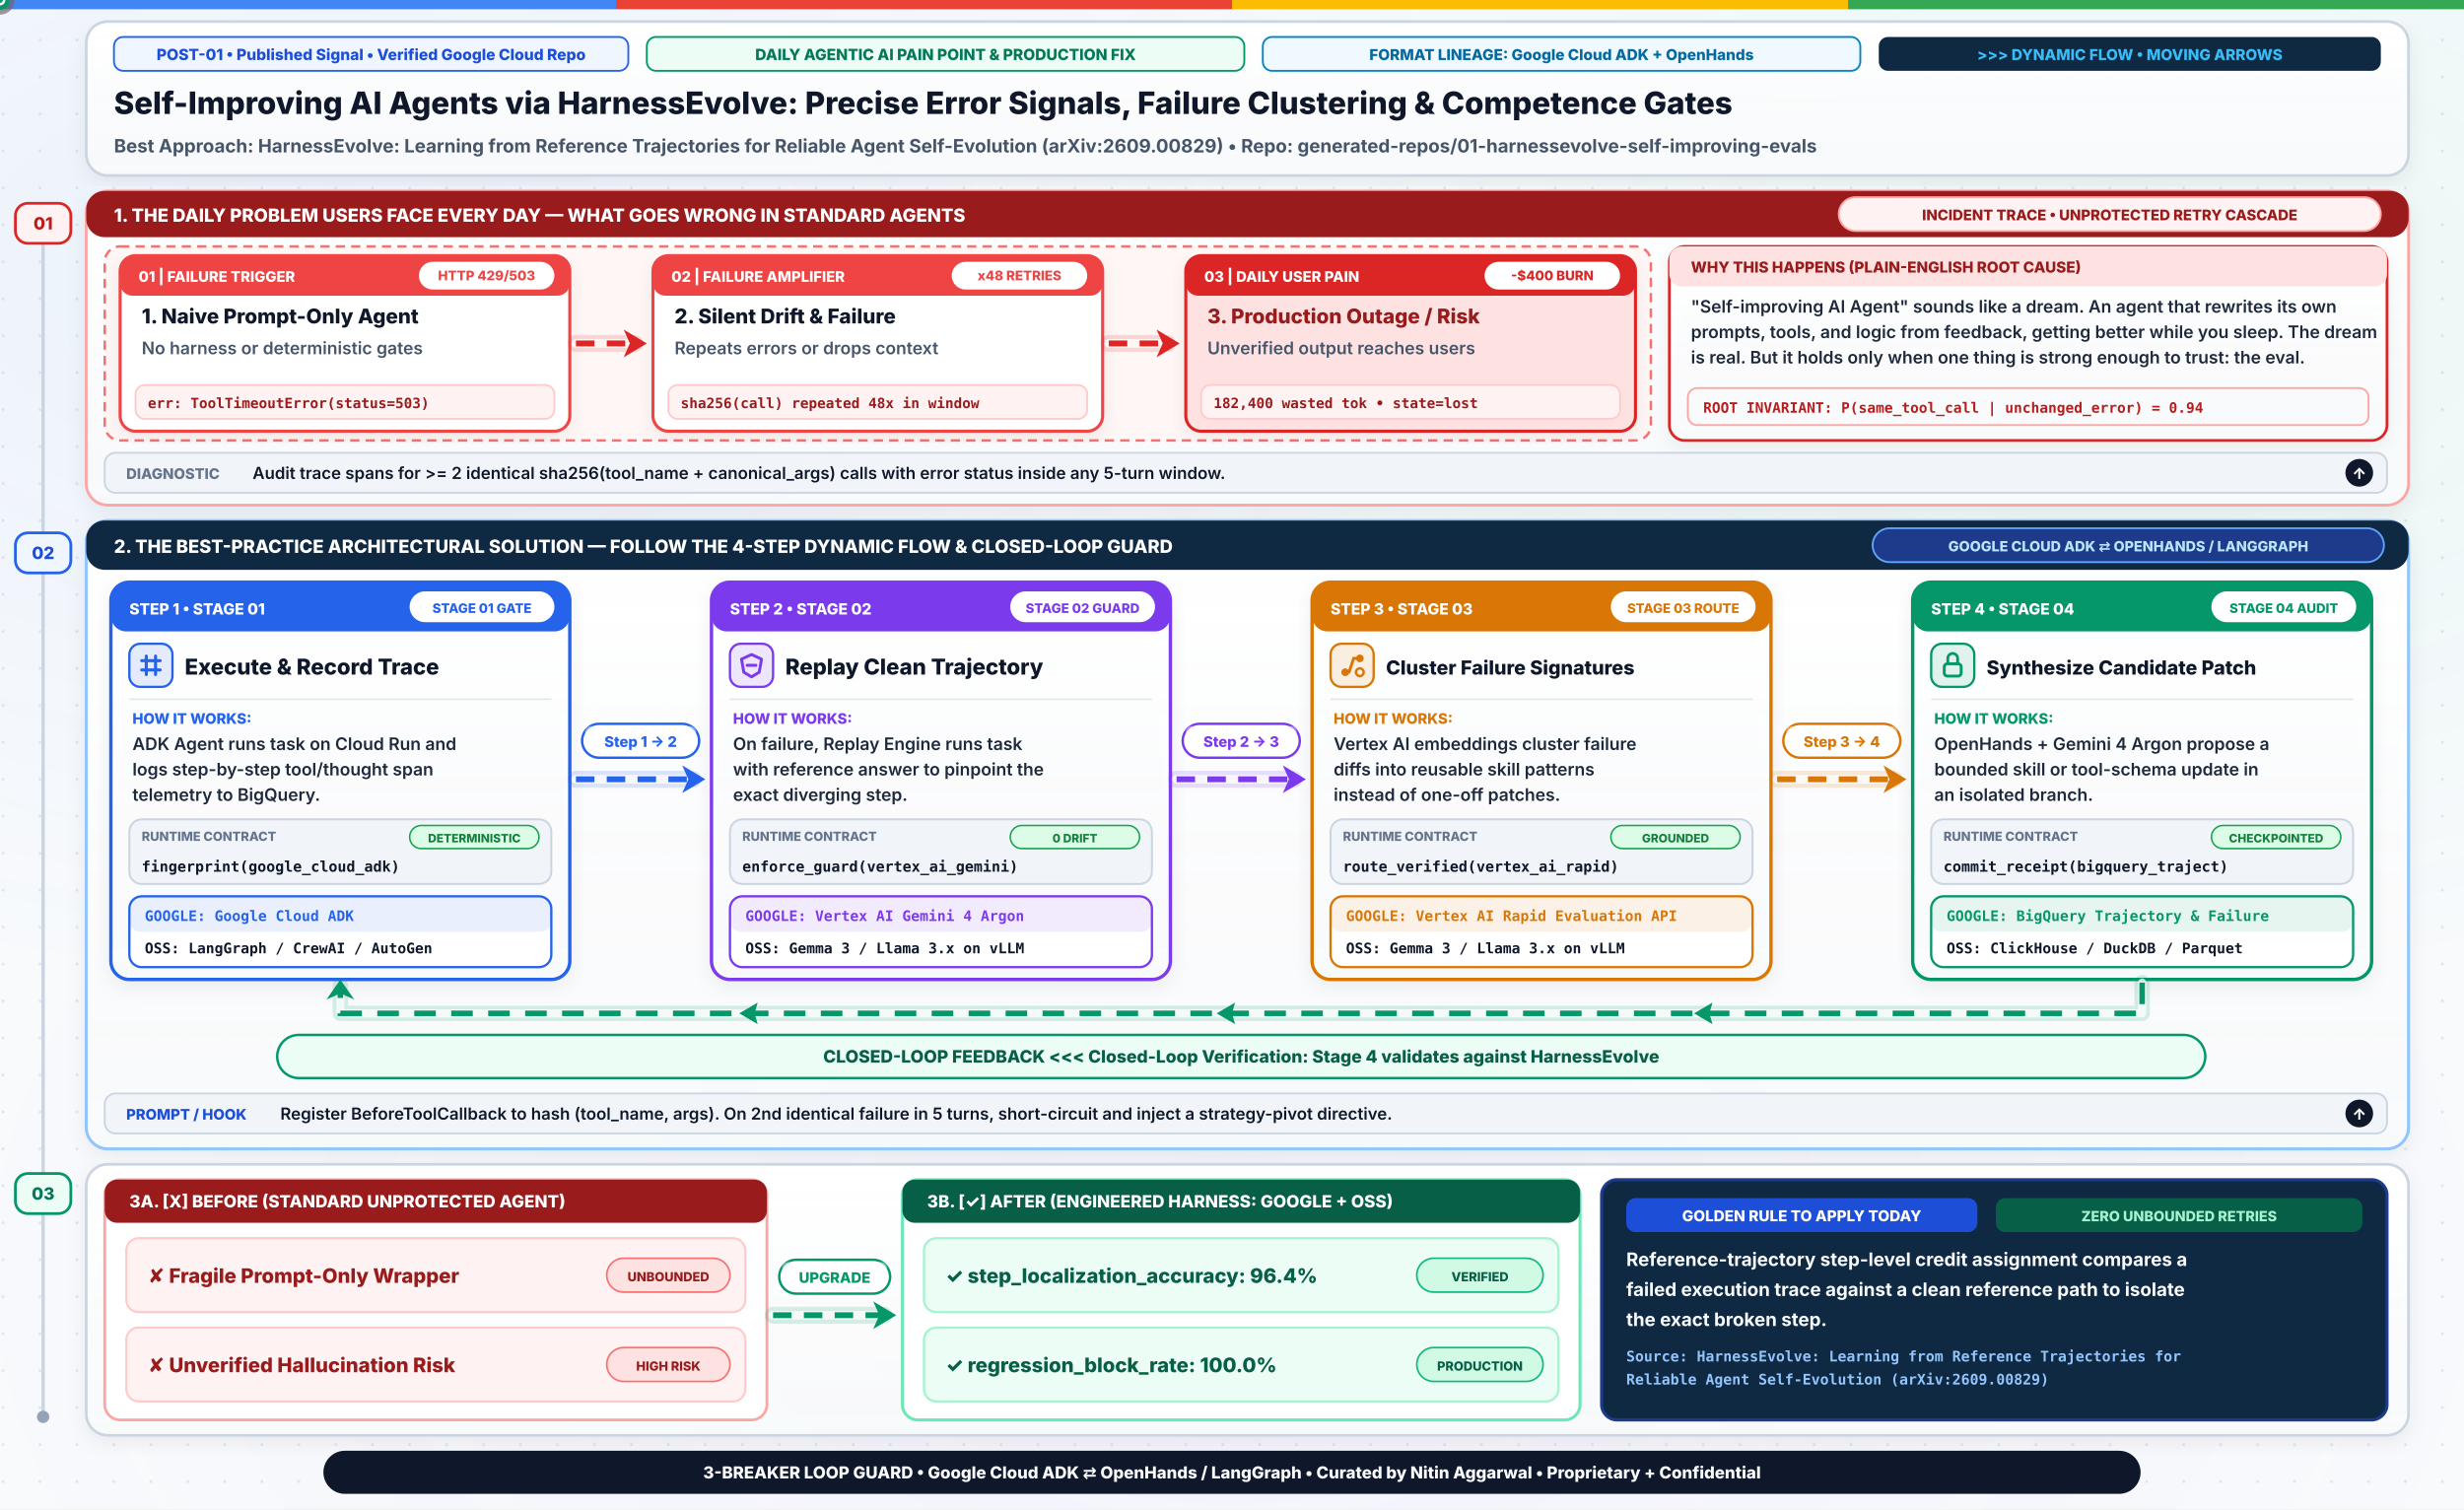
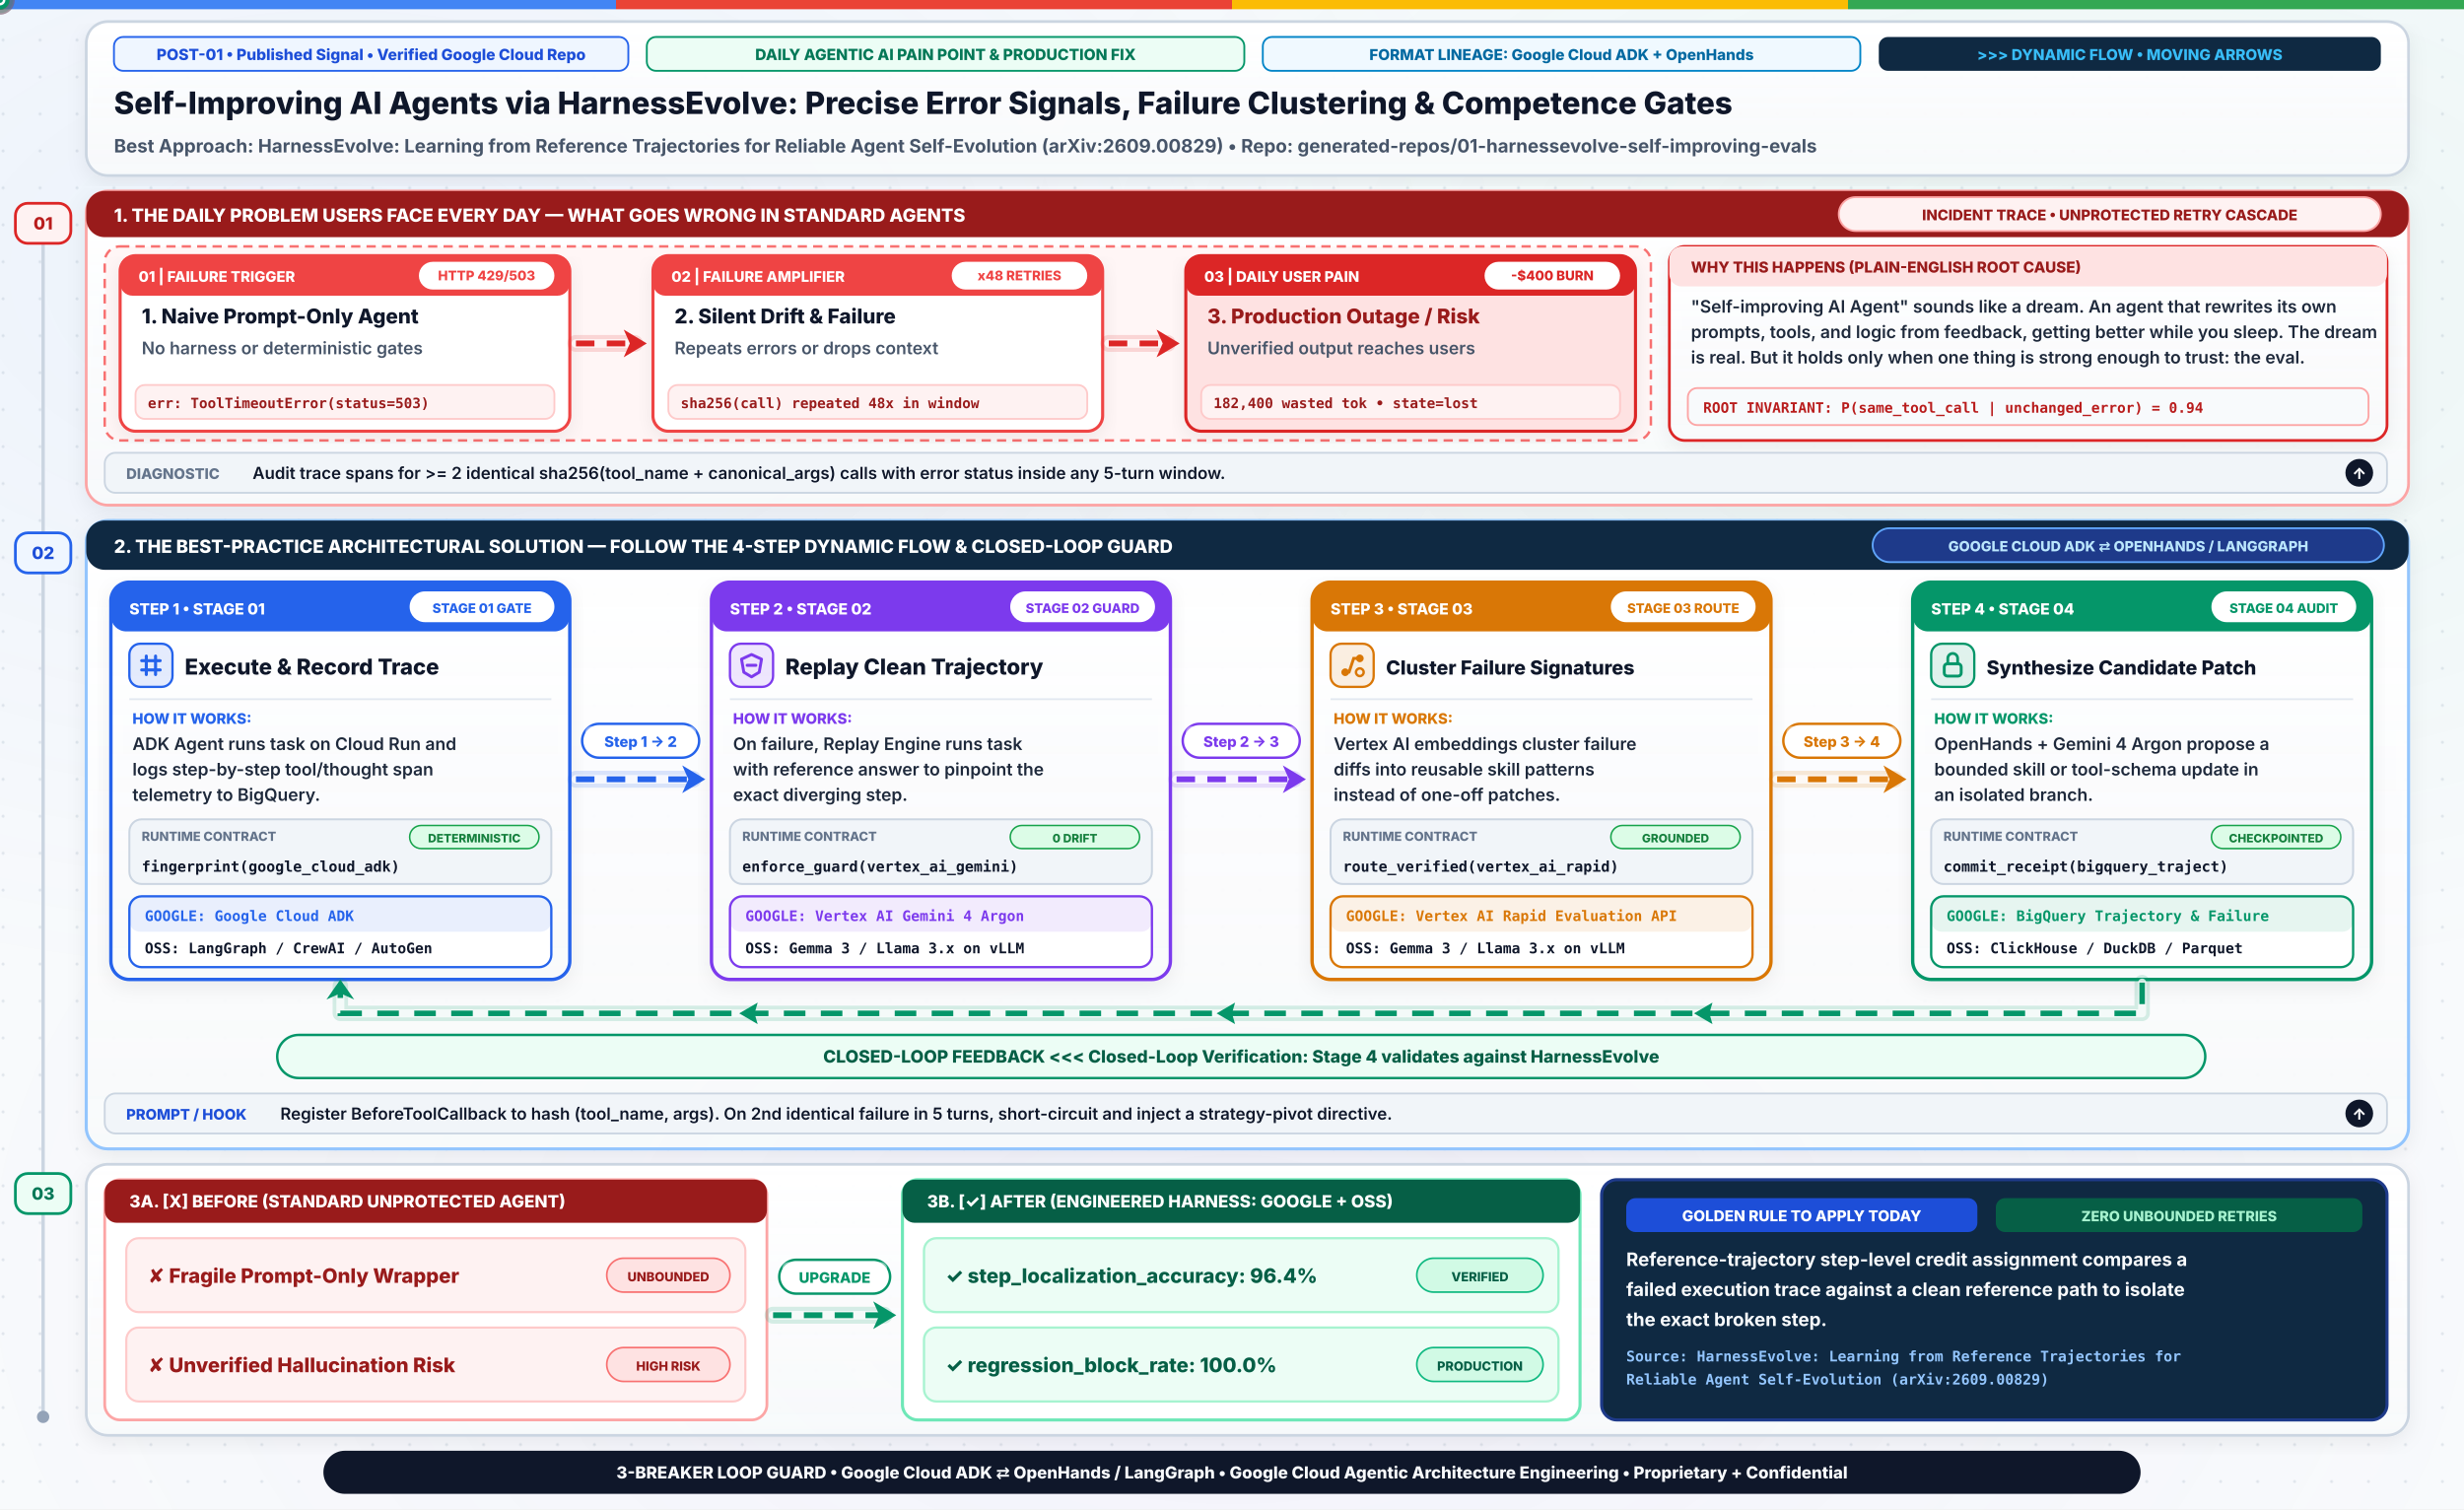
<svg xmlns="http://www.w3.org/2000/svg" viewBox="0 0 1600 980" width="1600" height="980">
  <defs>
    <filter id="cardShadow" x="-3%" y="-3%" width="106%" height="110%">
      <feDropShadow dx="0" dy="4" stdDeviation="6" flood-color="#0F172A" flood-opacity="0.065" />
    </filter>
    <linearGradient id="glassCardGrad" x1="0" y1="0" x2="0" y2="1">
      <stop offset="0%" stop-color="#FFFFFF" stop-opacity="0.98" />
      <stop offset="100%" stop-color="#F8FAFC" stop-opacity="0.94" />
    </linearGradient>
    <linearGradient id="glassSheen" x1="0" y1="0" x2="0" y2="1">
      <stop offset="0%" stop-color="#FFFFFF" stop-opacity="0.72" />
      <stop offset="100%" stop-color="#FFFFFF" stop-opacity="0.0" />
    </linearGradient>
    <radialGradient id="meshBlue" cx="14%" cy="18%" r="48%">
      <stop offset="0%" stop-color="#4285F4" stop-opacity="0.065" />
      <stop offset="100%" stop-color="#4285F4" stop-opacity="0.0" />
    </radialGradient>
    <radialGradient id="meshEmerald" cx="86%" cy="20%" r="46%">
      <stop offset="0%" stop-color="#10B981" stop-opacity="0.055" />
      <stop offset="100%" stop-color="#10B981" stop-opacity="0.0" />
    </radialGradient>
    <radialGradient id="meshViolet" cx="50%" cy="84%" r="52%">
      <stop offset="0%" stop-color="#8B5CF6" stop-opacity="0.048" />
      <stop offset="100%" stop-color="#8B5CF6" stop-opacity="0.0" />
    </radialGradient>
    <pattern id="archGrid" width="24" height="24" patternUnits="userSpaceOnUse">
      <circle cx="2" cy="2" r="1" fill="#94A3B8" fill-opacity="0.22" />
    </pattern>
    <style>
-     @keyframes arrowStream {
-       from { stroke-dashoffset: 40; }
-       to   { stroke-dashoffset: 0; }
-     }
-     @keyframes returnStream {
-       from { stroke-dashoffset: 0; }
-       to   { stroke-dashoffset: 48; }
-     }
-     @keyframes pulseGlow {
-       0%, 100% { stroke-width: 2.2px; }
-       50%      { stroke-width: 3.8px; }
-     }
-     .moving-arrow-line {
-       animation: arrowStream 1.0s linear infinite;
-     }
-     .moving-return-line {
-       animation: returnStream 1.2s linear infinite;
-     }
-     .step-card-animated {
-       animation: pulseGlow 2.4s ease-in-out infinite;
-     }
+     @keyframes arrowStream { from { stroke-dashoffset: 40; } to { stroke-dashoffset: 0; } }
+     @keyframes returnStream { from { stroke-dashoffset: 0; } to { stroke-dashoffset: 48; } }
+     @keyframes pulseGlow { 0%, 100% { stroke-width: 2.2px; } 50% { stroke-width: 3.8px; } }
+     .moving-arrow-line { animation: arrowStream 1.0s linear infinite; }
+     .moving-return-line { animation: returnStream 1.2s linear infinite; }
+     .step-card-animated { animation: pulseGlow 2.4s ease-in-out infinite; }
  </style>
  </defs>
  <rect x="0" y="0" width="1600" height="980" fill="#F8FAFC" />
  <rect x="0" y="0" width="1600" height="980" fill="url(#meshBlue)" />
  <rect x="0" y="0" width="1600" height="980" fill="url(#meshEmerald)" />
  <rect x="0" y="0" width="1600" height="980" fill="url(#meshViolet)" />
  <rect x="0" y="0" width="1600" height="980" fill="url(#archGrid)" />
  <rect x="0" y="0" width="400" height="6" fill="#4285F4" />
  <rect x="400" y="0" width="400" height="6" fill="#EA4335" />
  <rect x="800" y="0" width="400" height="6" fill="#FBBC04" />
  <rect x="1200" y="0" width="400" height="6" fill="#34A853" />
  <line x1="28" y1="142" x2="28" y2="918" stroke="#CBD5E1" stroke-width="2.2" />
  <rect x="10" y="132" width="36" height="26" rx="8" fill="#FEF2F2" stroke="#DC2626" stroke-width="1.8" />
  <text x="28" y="149" font-family="Inter, sans-serif" font-size="11" font-weight="800" fill="#B91C1C" text-anchor="middle">01</text>
  <rect x="10" y="346" width="36" height="26" rx="8" fill="#EFF6FF" stroke="#2563EB" stroke-width="1.8" />
  <text x="28" y="363" font-family="Inter, sans-serif" font-size="11" font-weight="800" fill="#1D4ED8" text-anchor="middle">02</text>
  <rect x="10" y="762" width="36" height="26" rx="8" fill="#ECFDF5" stroke="#059669" stroke-width="1.8" />
  <text x="28" y="779" font-family="Inter, sans-serif" font-size="11" font-weight="800" fill="#047857" text-anchor="middle">03</text>
  <circle cx="28" cy="920" r="4" fill="#94A3B8" />
  <rect x="56" y="14" width="1508" height="100" rx="14" fill="url(#glassCardGrad)" stroke="#CBD5E1" stroke-width="1.8" filter="url(#cardShadow)" />
  <rect x="58" y="16" width="1504" height="16" rx="10" fill="url(#glassSheen)" />
  <rect x="74" y="24" width="334" height="22" rx="6" fill="#EFF6FF" stroke="#2563EB" stroke-width="1.2" />
  <text x="241" y="39" font-family="Inter, sans-serif" font-size="10" font-weight="800" fill="#1D4ED8" text-anchor="middle">POST-01 • Published Signal • Verified Google Cloud Repo</text>
  <rect x="420" y="24" width="388" height="22" rx="6" fill="#ECFDF5" stroke="#059669" stroke-width="1.2" />
  <text x="614" y="39" font-family="Inter, sans-serif" font-size="10" font-weight="800" fill="#047857" text-anchor="middle">DAILY AGENTIC AI PAIN POINT &amp; PRODUCTION FIX</text>
  <rect x="820" y="24" width="388" height="22" rx="6" fill="#F0F9FF" stroke="#0284C7" stroke-width="1.2" />
  <text x="1014" y="39" font-family="Inter, sans-serif" font-size="9.8" font-weight="800" fill="#0369A1" text-anchor="middle">FORMAT LINEAGE: Google Cloud ADK + OpenHands</text>
  <rect x="1220" y="24" width="326" height="22" rx="6" fill="#0F2942" />
  <text x="1383" y="39" font-family="Inter, sans-serif" font-size="9.8" font-weight="800" fill="#38BDF8" text-anchor="middle">&gt;&gt;&gt; DYNAMIC FLOW • MOVING ARROWS</text>
  <text x="74" y="74" font-family="Inter, sans-serif" font-size="20.0" font-weight="800" fill="#0F172A">Self-Improving AI Agents via HarnessEvolve: Precise Error Signals, Failure Clustering &amp; Competence Gates</text>
  <text x="74" y="99" font-family="Inter, sans-serif" font-size="12" font-weight="700" fill="#475569">Best Approach: HarnessEvolve: Learning from Reference Trajectories for Reliable Agent Self-Evolution (arXiv:2609.00829)  •  Repo: generated-repos/01-harnessevolve-self-improving-evals</text>
  <rect x="56" y="124" width="1508" height="204" rx="14" fill="url(#glassCardGrad)" stroke="#FCA5A5" stroke-width="1.8" filter="url(#cardShadow)" />
  <rect x="56" y="124" width="1508" height="30" rx="12" fill="#991B1B" />
  <text x="74" y="144" font-family="Inter, sans-serif" font-size="11.8" font-weight="800" fill="#FFFFFF">1. THE DAILY PROBLEM USERS FACE EVERY DAY — WHAT GOES WRONG IN STANDARD AGENTS</text>
  <rect x="1194" y="128" width="352" height="22" rx="11" fill="#FEF2F2" stroke="#FCA5A5" stroke-width="1.2" />
  <text x="1370" y="143" font-family="Inter, sans-serif" font-size="9.5" font-weight="800" fill="#991B1B" text-anchor="middle">INCIDENT TRACE • UNPROTECTED RETRY CASCADE</text>
  <rect x="68" y="160" width="1004" height="126" rx="10" fill="#FFF5F5" fill-opacity="0.92" stroke="#F87171" stroke-width="1.6" stroke-dasharray="6 4" />
  <rect x="78" y="166" width="292" height="114" rx="10" fill="#FFFFFF" stroke="#EF4444" stroke-width="2.0" filter="url(#cardShadow)" />
  <rect x="78" y="166" width="292" height="26" rx="8" fill="#EF4444" />
  <text x="90" y="183" font-family="Inter, sans-serif" font-size="9.5" font-weight="800" fill="#FFFFFF">01 | FAILURE TRIGGER</text>
  <rect x="272" y="170" width="88" height="18" rx="9" fill="#FFFFFF" />
  <text x="316" y="182" font-family="Inter, sans-serif" font-size="8.6" font-weight="800" fill="#EF4444" text-anchor="middle">HTTP 429/503</text>
  <text x="92" y="210" font-family="Inter, sans-serif" font-size="13.2" font-weight="800" fill="#0F172A">1. Naive Prompt-Only Agent</text>
  <text x="92" y="230" font-family="Inter, sans-serif" font-size="11.2" font-weight="600" fill="#475569">No harness or deterministic gates</text>
  <rect x="88" y="250" width="272" height="22" rx="6" fill="#FEF2F2" stroke="#FECACA" stroke-width="1.2" />
  <text x="96" y="265" font-family="ui-monospace, monospace" font-size="9.2" font-weight="700" fill="#991B1B">err: ToolTimeoutError(status=503)</text>
  <line x1="374" y1="223" x2="412" y2="223" stroke="#DC2626" stroke-opacity="0.16" stroke-width="11" stroke-linecap="round" />
  <line x1="374" y1="223" x2="412" y2="223" stroke="#FFFFFF" stroke-opacity="0.76" stroke-width="5.6" stroke-linecap="round" />
  <line x1="374" y1="223" x2="412" y2="223" class="moving-arrow-line" stroke="#DC2626" stroke-width="3.8" stroke-dasharray="12 8" stroke-dashoffset="0.0" />
  <polygon points="420,223 405,214 409,223 405,232" fill="#DC2626" />
  <path id="prob_arr_0_path" d="M 378 223 L 408 223" fill="none" stroke="none" />
  <g>
    <circle r="9.5" fill="#DC2626" fill-opacity="0.16" />
    <circle r="6.4" fill="#DC2626" fill-opacity="0.30" />
    <circle r="4.8" fill="#FFFFFF" stroke="#DC2626" stroke-width="2.6" />
    <circle r="1.9" fill="#DC2626" />
    <animateMotion dur="1.3s" repeatCount="indefinite">
      <mpath href="#prob_arr_0_path" />
    </animateMotion>
  </g>
  <rect x="424" y="166" width="292" height="114" rx="10" fill="#FFFFFF" stroke="#EF4444" stroke-width="2.0" filter="url(#cardShadow)" />
  <rect x="424" y="166" width="292" height="26" rx="8" fill="#EF4444" />
  <text x="436" y="183" font-family="Inter, sans-serif" font-size="9.5" font-weight="800" fill="#FFFFFF">02 | FAILURE AMPLIFIER</text>
  <rect x="618" y="170" width="88" height="18" rx="9" fill="#FFFFFF" />
  <text x="662" y="182" font-family="Inter, sans-serif" font-size="8.6" font-weight="800" fill="#EF4444" text-anchor="middle">x48 RETRIES</text>
  <text x="438" y="210" font-family="Inter, sans-serif" font-size="13.2" font-weight="800" fill="#0F172A">2. Silent Drift &amp; Failure</text>
  <text x="438" y="230" font-family="Inter, sans-serif" font-size="11.2" font-weight="600" fill="#475569">Repeats errors or drops context</text>
  <rect x="434" y="250" width="272" height="22" rx="6" fill="#FEF2F2" stroke="#FECACA" stroke-width="1.2" />
  <text x="442" y="265" font-family="ui-monospace, monospace" font-size="9.2" font-weight="700" fill="#991B1B">sha256(call) repeated 48x in window</text>
  <line x1="720" y1="223" x2="758" y2="223" stroke="#DC2626" stroke-opacity="0.16" stroke-width="11" stroke-linecap="round" />
  <line x1="720" y1="223" x2="758" y2="223" stroke="#FFFFFF" stroke-opacity="0.76" stroke-width="5.6" stroke-linecap="round" />
  <line x1="720" y1="223" x2="758" y2="223" class="moving-arrow-line" stroke="#DC2626" stroke-width="3.8" stroke-dasharray="12 8" stroke-dashoffset="0.0" />
  <polygon points="766,223 751,214 755,223 751,232" fill="#DC2626" />
  <path id="prob_arr_1_path" d="M 724 223 L 754 223" fill="none" stroke="none" />
  <g>
    <circle r="9.5" fill="#DC2626" fill-opacity="0.16" />
    <circle r="6.4" fill="#DC2626" fill-opacity="0.30" />
    <circle r="4.8" fill="#FFFFFF" stroke="#DC2626" stroke-width="2.6" />
    <circle r="1.9" fill="#DC2626" />
    <animateMotion dur="1.3s" repeatCount="indefinite">
      <mpath href="#prob_arr_1_path" />
    </animateMotion>
  </g>
  <rect x="770" y="166" width="292" height="114" rx="10" fill="#FEE2E2" stroke="#DC2626" stroke-width="2.0" filter="url(#cardShadow)" />
  <rect x="770" y="166" width="292" height="26" rx="8" fill="#DC2626" />
  <text x="782" y="183" font-family="Inter, sans-serif" font-size="9.5" font-weight="800" fill="#FFFFFF">03 | DAILY USER PAIN</text>
  <rect x="964" y="170" width="88" height="18" rx="9" fill="#FFFFFF" />
  <text x="1008" y="182" font-family="Inter, sans-serif" font-size="8.6" font-weight="800" fill="#DC2626" text-anchor="middle">-$400 BURN</text>
  <text x="784" y="210" font-family="Inter, sans-serif" font-size="13.2" font-weight="800" fill="#991B1B">3. Production Outage / Risk</text>
  <text x="784" y="230" font-family="Inter, sans-serif" font-size="11.2" font-weight="600" fill="#475569">Unverified output reaches users</text>
  <rect x="780" y="250" width="272" height="22" rx="6" fill="#FEF2F2" stroke="#FECACA" stroke-width="1.2" />
  <text x="788" y="265" font-family="ui-monospace, monospace" font-size="9.2" font-weight="700" fill="#991B1B">182,400 wasted tok • state=lost</text>
  <rect x="1084" y="160" width="466" height="126" rx="10" fill="url(#glassCardGrad)" stroke="#DC2626" stroke-width="1.8" filter="url(#cardShadow)" />
  <rect x="1084" y="160" width="466" height="26" rx="8" fill="#FEE2E2" />
  <text x="1098" y="177" font-family="Inter, sans-serif" font-size="9.8" font-weight="800" fill="#991B1B">WHY THIS HAPPENS (PLAIN-ENGLISH ROOT CAUSE)</text>
  <text x="1098" y="203.0" font-family="Inter, sans-serif" font-size="11.2" font-weight="600" fill="#1E293B">"Self-improving AI Agent" sounds like a dream. An agent that rewrites its own</text>
  <text x="1098" y="219.5" font-family="Inter, sans-serif" font-size="11.2" font-weight="600" fill="#1E293B">prompts, tools, and logic from feedback, getting better while you sleep. The dream</text>
  <text x="1098" y="236.0" font-family="Inter, sans-serif" font-size="11.2" font-weight="600" fill="#1E293B">is real. But it holds only when one thing is strong enough to trust: the eval.</text>
  <rect x="1096" y="252" width="442" height="24" rx="6" fill="#F8FAFC" stroke="#FCA5A5" stroke-width="1.2" />
  <text x="1106" y="268" font-family="ui-monospace, monospace" font-size="9.3" font-weight="800" fill="#B91C1C">ROOT INVARIANT: P(same_tool_call | unchanged_error) = 0.94</text>
  <rect x="68" y="294" width="1482" height="26" rx="7" fill="#F1F5F9" stroke="#CBD5E1" stroke-width="1.2" />
  <text x="82" y="311" font-family="Inter, sans-serif" font-size="9.5" font-weight="800" fill="#64748B">DIAGNOSTIC</text>
  <text x="164" y="311" font-family="Inter, sans-serif" font-size="10.8" font-weight="600" fill="#0F172A">Audit trace spans for &gt;= 2 identical sha256(tool_name + canonical_args) calls with error status inside any 5-turn window.</text>
  <circle cx="1532" cy="307" r="9" fill="#0F172A" />
  <text x="1532" y="311" font-family="Inter, sans-serif" font-size="10" font-weight="800" fill="#FFFFFF" text-anchor="middle">↑</text>
  <rect x="56" y="338" width="1508" height="408" rx="14" fill="url(#glassCardGrad)" stroke="#93C5FD" stroke-width="2.0" filter="url(#cardShadow)" />
  <rect x="56" y="338" width="1508" height="32" rx="12" fill="#0F2942" />
  <text x="74" y="359" font-family="Inter, sans-serif" font-size="11.8" font-weight="800" fill="#FFFFFF">2. THE BEST-PRACTICE ARCHITECTURAL SOLUTION — FOLLOW THE 4-STEP DYNAMIC FLOW &amp; CLOSED-LOOP GUARD</text>
  <rect x="1216" y="343" width="332" height="22" rx="11" fill="#1E3A8A" stroke="#60A5FA" stroke-width="1.2" />
  <text x="1382" y="358" font-family="Inter, sans-serif" font-size="9.2" font-weight="800" fill="#BAE6FD" text-anchor="middle">GOOGLE CLOUD ADK ⇄ OPENHANDS / LANGGRAPH</text>
  <rect x="72" y="378" width="298" height="258" rx="12" class="step-card-animated" fill="url(#glassCardGrad)" stroke="#2563EB" stroke-width="2.2" filter="url(#cardShadow)" />
  <rect x="72" y="378" width="298" height="32" rx="10" fill="#2563EB" />
  <text x="84" y="399" font-family="Inter, sans-serif" font-size="10" font-weight="800" fill="#FFFFFF">STEP 1 • STAGE 01</text>
  <rect x="266" y="384" width="94" height="20" rx="10" fill="#FFFFFF" />
  <text x="313" y="398" font-family="Inter, sans-serif" font-size="8.5" font-weight="800" fill="#2563EB" text-anchor="middle">STAGE 01 GATE</text>
  <rect x="84.0" y="418.0" width="28" height="28" rx="7" fill="#2563EB" fill-opacity="0.12" stroke="#2563EB" stroke-width="1.5" />
  <line x1="92.0" y1="429.0" x2="104.0" y2="429.0" stroke="#2563EB" stroke-width="2" stroke-linecap="round" />
  <line x1="92.0" y1="435.0" x2="104.0" y2="435.0" stroke="#2563EB" stroke-width="2" stroke-linecap="round" />
  <line x1="95.0" y1="426.0" x2="95.0" y2="438.0" stroke="#2563EB" stroke-width="2" stroke-linecap="round" />
  <line x1="101.0" y1="426.0" x2="101.0" y2="438.0" stroke="#2563EB" stroke-width="2" stroke-linecap="round" />
  <text x="120" y="438" font-family="Inter, sans-serif" font-size="14.2" font-weight="800" fill="#0F172A">Execute &amp; Record Trace</text>
  <line x1="84" y1="454" x2="358" y2="454" stroke="#E2E8F0" stroke-width="1.2" />
  <text x="86" y="470" font-family="Inter, sans-serif" font-size="9.5" font-weight="800" fill="#2563EB">HOW IT WORKS:</text>
  <text x="86" y="487.0" font-family="Inter, sans-serif" font-size="11.2" font-weight="600" fill="#1E293B">ADK Agent runs task on Cloud Run and</text>
  <text x="86" y="503.5" font-family="Inter, sans-serif" font-size="11.2" font-weight="600" fill="#1E293B">logs step-by-step tool/thought span</text>
  <text x="86" y="520.0" font-family="Inter, sans-serif" font-size="11.2" font-weight="600" fill="#1E293B">telemetry to BigQuery.</text>
  <rect x="84" y="532" width="274" height="42" rx="8" fill="#F1F5F9" stroke="#CBD5E1" stroke-width="1.3" />
  <text x="92" y="546" font-family="Inter, sans-serif" font-size="8.2" font-weight="800" fill="#64748B">RUNTIME CONTRACT</text>
  <rect x="266" y="536" width="84" height="15" rx="7.5" fill="#DCFCE7" stroke="#16A34A" stroke-width="1" />
  <text x="308" y="547" font-family="Inter, sans-serif" font-size="7.6" font-weight="800" fill="#15803D" text-anchor="middle">DETERMINISTIC</text>
-   <text x="92" y="566" font-family="ui-monospace, monospace" font-size="9.6" font-weight="800" fill="#0F172A"> fingerprint(google_cloud_adk)</text>
+   <text x="92" y="566" font-family="ui-monospace, monospace" font-size="9.6" font-weight="800" fill="#0F172A">fingerprint(google_cloud_adk)</text>
  <rect x="84" y="582" width="274" height="46" rx="8" fill="#FFFFFF" stroke="#2563EB" stroke-width="1.5" />
  <rect x="84" y="582" width="274" height="23" rx="7" fill="#2563EB" fill-opacity="0.10" />
  <text x="94" y="598" font-family="ui-monospace, monospace" font-size="9.4" font-weight="800" fill="#2563EB">GOOGLE: Google Cloud ADK</text>
  <text x="94" y="619" font-family="ui-monospace, monospace" font-size="9.4" font-weight="800" fill="#0F172A">OSS: LangGraph / CrewAI / AutoGen</text>
  <line x1="374" y1="506" x2="450" y2="506" stroke="#2563EB" stroke-opacity="0.16" stroke-width="11" stroke-linecap="round" />
  <line x1="374" y1="506" x2="450" y2="506" stroke="#FFFFFF" stroke-opacity="0.76" stroke-width="5.6" stroke-linecap="round" />
  <line x1="374" y1="506" x2="450" y2="506" class="moving-arrow-line" stroke="#2563EB" stroke-width="3.8" stroke-dasharray="12 8" stroke-dashoffset="0.0" />
  <polygon points="458,506 443,497 447,506 443,515" fill="#2563EB" />
  <rect x="378" y="470" width="76" height="22" rx="11" fill="#FFFFFF" fill-opacity="0.95" stroke="#2563EB" stroke-width="1.6" />
  <rect x="380" y="471.5" width="72" height="8" rx="4" fill="#FFFFFF" fill-opacity="0.45" />
  <text x="416" y="485" font-family="Inter, sans-serif" font-size="9.5" font-weight="800" fill="#2563EB" text-anchor="middle">Step 1 -&gt; 2</text>
  <path id="sol_arr_0_path" d="M 378 506 L 446 506" fill="none" stroke="none" />
  <g>
    <circle r="9.5" fill="#2563EB" fill-opacity="0.16" />
    <circle r="6.4" fill="#2563EB" fill-opacity="0.30" />
    <circle r="4.8" fill="#FFFFFF" stroke="#2563EB" stroke-width="2.6" />
    <circle r="1.9" fill="#2563EB" />
    <animateMotion dur="1.5s" repeatCount="indefinite">
      <mpath href="#sol_arr_0_path" />
    </animateMotion>
  </g>
  <rect x="462" y="378" width="298" height="258" rx="12" class="step-card-animated" fill="url(#glassCardGrad)" stroke="#7C3AED" stroke-width="2.2" filter="url(#cardShadow)" />
  <rect x="462" y="378" width="298" height="32" rx="10" fill="#7C3AED" />
  <text x="474" y="399" font-family="Inter, sans-serif" font-size="10" font-weight="800" fill="#FFFFFF">STEP 2 • STAGE 02</text>
  <rect x="656" y="384" width="94" height="20" rx="10" fill="#FFFFFF" />
  <text x="703" y="398" font-family="Inter, sans-serif" font-size="8.5" font-weight="800" fill="#7C3AED" text-anchor="middle">STAGE 02 GUARD</text>
  <rect x="474.0" y="418.0" width="28" height="28" rx="7" fill="#7C3AED" fill-opacity="0.12" stroke="#7C3AED" stroke-width="1.5" />
  <polygon points="488.0,425.0 494.5,428.0 493.0,436.5 488.0,439.5 483.0,436.5 481.5,428.0" fill="none" stroke="#7C3AED" stroke-width="1.9" stroke-linejoin="round" />
  <line x1="485.2" y1="432.0" x2="490.8" y2="432.0" stroke="#7C3AED" stroke-width="2" stroke-linecap="round" />
  <text x="510" y="438" font-family="Inter, sans-serif" font-size="14.2" font-weight="800" fill="#0F172A">Replay Clean Trajectory</text>
  <line x1="474" y1="454" x2="748" y2="454" stroke="#E2E8F0" stroke-width="1.2" />
  <text x="476" y="470" font-family="Inter, sans-serif" font-size="9.5" font-weight="800" fill="#7C3AED">HOW IT WORKS:</text>
  <text x="476" y="487.0" font-family="Inter, sans-serif" font-size="11.2" font-weight="600" fill="#1E293B">On failure, Replay Engine runs task</text>
  <text x="476" y="503.5" font-family="Inter, sans-serif" font-size="11.2" font-weight="600" fill="#1E293B">with reference answer to pinpoint the</text>
  <text x="476" y="520.0" font-family="Inter, sans-serif" font-size="11.2" font-weight="600" fill="#1E293B">exact diverging step.</text>
  <rect x="474" y="532" width="274" height="42" rx="8" fill="#F1F5F9" stroke="#CBD5E1" stroke-width="1.3" />
  <text x="482" y="546" font-family="Inter, sans-serif" font-size="8.2" font-weight="800" fill="#64748B">RUNTIME CONTRACT</text>
  <rect x="656" y="536" width="84" height="15" rx="7.5" fill="#DCFCE7" stroke="#16A34A" stroke-width="1" />
  <text x="698" y="547" font-family="Inter, sans-serif" font-size="7.6" font-weight="800" fill="#15803D" text-anchor="middle">0 DRIFT</text>
  <text x="482" y="566" font-family="ui-monospace, monospace" font-size="9.6" font-weight="800" fill="#0F172A">enforce_guard(vertex_ai_gemini)</text>
  <rect x="474" y="582" width="274" height="46" rx="8" fill="#FFFFFF" stroke="#7C3AED" stroke-width="1.5" />
  <rect x="474" y="582" width="274" height="23" rx="7" fill="#7C3AED" fill-opacity="0.10" />
  <text x="484" y="598" font-family="ui-monospace, monospace" font-size="9.4" font-weight="800" fill="#7C3AED">GOOGLE: Vertex AI Gemini 4 Argon</text>
  <text x="484" y="619" font-family="ui-monospace, monospace" font-size="9.4" font-weight="800" fill="#0F172A">OSS: Gemma 3 / Llama 3.x on vLLM</text>
  <line x1="764" y1="506" x2="840" y2="506" stroke="#7C3AED" stroke-opacity="0.16" stroke-width="11" stroke-linecap="round" />
  <line x1="764" y1="506" x2="840" y2="506" stroke="#FFFFFF" stroke-opacity="0.76" stroke-width="5.6" stroke-linecap="round" />
  <line x1="764" y1="506" x2="840" y2="506" class="moving-arrow-line" stroke="#7C3AED" stroke-width="3.8" stroke-dasharray="12 8" stroke-dashoffset="0.0" />
  <polygon points="848,506 833,497 837,506 833,515" fill="#7C3AED" />
  <rect x="768" y="470" width="76" height="22" rx="11" fill="#FFFFFF" fill-opacity="0.95" stroke="#7C3AED" stroke-width="1.6" />
  <rect x="770" y="471.5" width="72" height="8" rx="4" fill="#FFFFFF" fill-opacity="0.45" />
  <text x="806" y="485" font-family="Inter, sans-serif" font-size="9.5" font-weight="800" fill="#7C3AED" text-anchor="middle">Step 2 -&gt; 3</text>
  <path id="sol_arr_1_path" d="M 768 506 L 836 506" fill="none" stroke="none" />
  <g>
    <circle r="9.5" fill="#7C3AED" fill-opacity="0.16" />
    <circle r="6.4" fill="#7C3AED" fill-opacity="0.30" />
    <circle r="4.8" fill="#FFFFFF" stroke="#7C3AED" stroke-width="2.6" />
    <circle r="1.9" fill="#7C3AED" />
    <animateMotion dur="1.5s" repeatCount="indefinite">
      <mpath href="#sol_arr_1_path" />
    </animateMotion>
  </g>
  <rect x="852" y="378" width="298" height="258" rx="12" class="step-card-animated" fill="url(#glassCardGrad)" stroke="#D97706" stroke-width="2.2" filter="url(#cardShadow)" />
  <rect x="852" y="378" width="298" height="32" rx="10" fill="#D97706" />
  <text x="864" y="399" font-family="Inter, sans-serif" font-size="10" font-weight="800" fill="#FFFFFF">STEP 3 • STAGE 03</text>
  <rect x="1046" y="384" width="94" height="20" rx="10" fill="#FFFFFF" />
  <text x="1093" y="398" font-family="Inter, sans-serif" font-size="8.5" font-weight="800" fill="#D97706" text-anchor="middle">STAGE 03 ROUTE</text>
  <rect x="864.0" y="418.0" width="28" height="28" rx="7" fill="#D97706" fill-opacity="0.12" stroke="#D97706" stroke-width="1.5" />
  <circle cx="873.5" cy="436.5" r="2.5" fill="#D97706" />
  <circle cx="883.0" cy="427.5" r="2.5" fill="#D97706" />
  <circle cx="883.0" cy="436.5" r="2.5" fill="none" stroke="#D97706" stroke-width="1.6" />
  <path d="M 876.0 436.5 L 879.0 427.5 L 880.5 427.5" fill="none" stroke="#D97706" stroke-width="1.9" stroke-linecap="round" />
  <text x="900" y="438" font-family="Inter, sans-serif" font-size="12.6" font-weight="800" fill="#0F172A">Cluster Failure Signatures</text>
  <line x1="864" y1="454" x2="1138" y2="454" stroke="#E2E8F0" stroke-width="1.2" />
  <text x="866" y="470" font-family="Inter, sans-serif" font-size="9.5" font-weight="800" fill="#D97706">HOW IT WORKS:</text>
  <text x="866" y="487.0" font-family="Inter, sans-serif" font-size="11.2" font-weight="600" fill="#1E293B">Vertex AI embeddings cluster failure</text>
  <text x="866" y="503.5" font-family="Inter, sans-serif" font-size="11.2" font-weight="600" fill="#1E293B">diffs into reusable skill patterns</text>
  <text x="866" y="520.0" font-family="Inter, sans-serif" font-size="11.2" font-weight="600" fill="#1E293B">instead of one-off patches.</text>
  <rect x="864" y="532" width="274" height="42" rx="8" fill="#F1F5F9" stroke="#CBD5E1" stroke-width="1.3" />
  <text x="872" y="546" font-family="Inter, sans-serif" font-size="8.2" font-weight="800" fill="#64748B">RUNTIME CONTRACT</text>
  <rect x="1046" y="536" width="84" height="15" rx="7.5" fill="#DCFCE7" stroke="#16A34A" stroke-width="1" />
  <text x="1088" y="547" font-family="Inter, sans-serif" font-size="7.6" font-weight="800" fill="#15803D" text-anchor="middle">GROUNDED</text>
  <text x="872" y="566" font-family="ui-monospace, monospace" font-size="9.6" font-weight="800" fill="#0F172A">route_verified(vertex_ai_rapid)</text>
  <rect x="864" y="582" width="274" height="46" rx="8" fill="#FFFFFF" stroke="#D97706" stroke-width="1.5" />
  <rect x="864" y="582" width="274" height="23" rx="7" fill="#D97706" fill-opacity="0.10" />
  <text x="874" y="598" font-family="ui-monospace, monospace" font-size="9.4" font-weight="800" fill="#D97706">GOOGLE: Vertex AI Rapid Evaluation API</text>
  <text x="874" y="619" font-family="ui-monospace, monospace" font-size="9.4" font-weight="800" fill="#0F172A">OSS: Gemma 3 / Llama 3.x on vLLM</text>
  <line x1="1154" y1="506" x2="1230" y2="506" stroke="#D97706" stroke-opacity="0.16" stroke-width="11" stroke-linecap="round" />
  <line x1="1154" y1="506" x2="1230" y2="506" stroke="#FFFFFF" stroke-opacity="0.76" stroke-width="5.6" stroke-linecap="round" />
  <line x1="1154" y1="506" x2="1230" y2="506" class="moving-arrow-line" stroke="#D97706" stroke-width="3.8" stroke-dasharray="12 8" stroke-dashoffset="0.0" />
  <polygon points="1238,506 1223,497 1227,506 1223,515" fill="#D97706" />
  <rect x="1158" y="470" width="76" height="22" rx="11" fill="#FFFFFF" fill-opacity="0.95" stroke="#D97706" stroke-width="1.6" />
  <rect x="1160" y="471.5" width="72" height="8" rx="4" fill="#FFFFFF" fill-opacity="0.45" />
  <text x="1196" y="485" font-family="Inter, sans-serif" font-size="9.5" font-weight="800" fill="#D97706" text-anchor="middle">Step 3 -&gt; 4</text>
  <path id="sol_arr_2_path" d="M 1158 506 L 1226 506" fill="none" stroke="none" />
  <g>
    <circle r="9.5" fill="#D97706" fill-opacity="0.16" />
    <circle r="6.4" fill="#D97706" fill-opacity="0.30" />
    <circle r="4.8" fill="#FFFFFF" stroke="#D97706" stroke-width="2.6" />
    <circle r="1.9" fill="#D97706" />
    <animateMotion dur="1.5s" repeatCount="indefinite">
      <mpath href="#sol_arr_2_path" />
    </animateMotion>
  </g>
  <rect x="1242" y="378" width="298" height="258" rx="12" class="step-card-animated" fill="url(#glassCardGrad)" stroke="#059669" stroke-width="2.2" filter="url(#cardShadow)" />
  <rect x="1242" y="378" width="298" height="32" rx="10" fill="#059669" />
  <text x="1254" y="399" font-family="Inter, sans-serif" font-size="10" font-weight="800" fill="#FFFFFF">STEP 4 • STAGE 04</text>
  <rect x="1436" y="384" width="94" height="20" rx="10" fill="#FFFFFF" />
  <text x="1483" y="398" font-family="Inter, sans-serif" font-size="8.5" font-weight="800" fill="#059669" text-anchor="middle">STAGE 04 AUDIT</text>
  <rect x="1254.0" y="418.0" width="28" height="28" rx="7" fill="#059669" fill-opacity="0.12" stroke="#059669" stroke-width="1.5" />
  <rect x="1262.5" y="431.0" width="11" height="8" rx="2" fill="none" stroke="#059669" stroke-width="1.9" />
  <path d="M 1264.8 431.0 L 1264.8 427.5 A 3.2 3.2 0 0 1 1271.2 427.5 L 1271.2 431.0" fill="none" stroke="#059669" stroke-width="1.8" />
  <text x="1290" y="438" font-family="Inter, sans-serif" font-size="12.6" font-weight="800" fill="#0F172A">Synthesize Candidate Patch</text>
  <line x1="1254" y1="454" x2="1528" y2="454" stroke="#E2E8F0" stroke-width="1.2" />
  <text x="1256" y="470" font-family="Inter, sans-serif" font-size="9.5" font-weight="800" fill="#059669">HOW IT WORKS:</text>
  <text x="1256" y="487.0" font-family="Inter, sans-serif" font-size="11.2" font-weight="600" fill="#1E293B">OpenHands + Gemini 4 Argon propose a</text>
  <text x="1256" y="503.5" font-family="Inter, sans-serif" font-size="11.2" font-weight="600" fill="#1E293B">bounded skill or tool-schema update in</text>
  <text x="1256" y="520.0" font-family="Inter, sans-serif" font-size="11.2" font-weight="600" fill="#1E293B">an isolated branch.</text>
  <rect x="1254" y="532" width="274" height="42" rx="8" fill="#F1F5F9" stroke="#CBD5E1" stroke-width="1.3" />
  <text x="1262" y="546" font-family="Inter, sans-serif" font-size="8.2" font-weight="800" fill="#64748B">RUNTIME CONTRACT</text>
  <rect x="1436" y="536" width="84" height="15" rx="7.5" fill="#DCFCE7" stroke="#16A34A" stroke-width="1" />
  <text x="1478" y="547" font-family="Inter, sans-serif" font-size="7.6" font-weight="800" fill="#15803D" text-anchor="middle">CHECKPOINTED</text>
  <text x="1262" y="566" font-family="ui-monospace, monospace" font-size="9.6" font-weight="800" fill="#0F172A">commit_receipt(bigquery_traject)</text>
  <rect x="1254" y="582" width="274" height="46" rx="8" fill="#FFFFFF" stroke="#059669" stroke-width="1.5" />
  <rect x="1254" y="582" width="274" height="23" rx="7" fill="#059669" fill-opacity="0.10" />
  <text x="1264" y="598" font-family="ui-monospace, monospace" font-size="9.4" font-weight="800" fill="#059669">GOOGLE: BigQuery Trajectory &amp; Failure</text>
  <text x="1264" y="619" font-family="ui-monospace, monospace" font-size="9.4" font-weight="800" fill="#0F172A">OSS: ClickHouse / DuckDB / Parquet</text>
  <path d="M 1391 638 L 1391 658 L 221 658 L 221 640" fill="none" stroke="#059669" stroke-opacity="0.16" stroke-width="10" stroke-linecap="round" stroke-linejoin="round" />
  <path d="M 1391 638 L 1391 658 L 221 658 L 221 640" fill="none" stroke="#FFFFFF" stroke-opacity="0.76" stroke-width="5.2" stroke-linecap="round" stroke-linejoin="round" />
  <path id="closed_loop_return_path" d="M 1391 638 L 1391 658 L 221 658 L 221 640" class="moving-return-line" fill="none" stroke="#059669" stroke-width="3.6" stroke-dasharray="14 10" stroke-dashoffset="0.0" />
  <polygon points="221,636 212,649 221,645 230,649" fill="#059669" />
  <polygon points="480,658 492,651 490,658 492,665" fill="#059669" />
  <polygon points="790,658 802,651 800,658 802,665" fill="#059669" />
  <polygon points="1100,658 1112,651 1110,658 1112,665" fill="#059669" />
  <rect x="180" y="672" width="1252" height="28" rx="14" fill="#ECFDF5" stroke="#059669" stroke-width="1.6" />
  <text x="806" y="690" font-family="Inter, sans-serif" font-size="11.2" font-weight="800" fill="#065F46" text-anchor="middle">CLOSED-LOOP FEEDBACK &lt;&lt;&lt; Closed-Loop Verification: Stage 4 validates against HarnessEvolve</text>
  <rect x="68" y="710" width="1482" height="26" rx="7" fill="#F1F5F9" stroke="#CBD5E1" stroke-width="1.2" />
  <text x="82" y="727" font-family="Inter, sans-serif" font-size="9.5" font-weight="800" fill="#1D4ED8">PROMPT / HOOK</text>
  <text x="182" y="727" font-family="Inter, sans-serif" font-size="10.8" font-weight="600" fill="#0F172A">Register BeforeToolCallback to hash (tool_name, args). On 2nd identical failure in 5 turns, short-circuit and inject a strategy-pivot directive.</text>
  <circle cx="1532" cy="723" r="9" fill="#0F172A" />
  <text x="1532" y="727" font-family="Inter, sans-serif" font-size="10" font-weight="800" fill="#FFFFFF" text-anchor="middle">↑</text>
  <g>
    <circle r="8.5" fill="#059669" fill-opacity="0.16" />
    <circle r="5.8" fill="#059669" fill-opacity="0.30" />
    <circle r="4.5" fill="#FFFFFF" stroke="#059669" stroke-width="2.4" />
    <circle r="1.8" fill="#059669" />
    <animateMotion dur="2.8s" repeatCount="indefinite">
      <mpath href="#closed_loop_return_path" />
    </animateMotion>
  </g>
  <rect x="56" y="756" width="1508" height="176" rx="14" fill="url(#glassCardGrad)" stroke="#CBD5E1" stroke-width="1.8" filter="url(#cardShadow)" />
  <rect x="68" y="766" width="430" height="156" rx="10" fill="#FFFFFF" stroke="#FCA5A5" stroke-width="1.8" />
  <rect x="68" y="766" width="430" height="28" rx="8" fill="#991B1B" />
  <text x="84" y="784" font-family="Inter, sans-serif" font-size="11" font-weight="800" fill="#FFFFFF">3A. [X] BEFORE (STANDARD UNPROTECTED AGENT)</text>
  <rect x="82" y="804" width="402" height="48" rx="8" fill="#FEF2F2" stroke="#FECACA" stroke-width="1.4" />
  <text x="96" y="833" font-family="Inter, sans-serif" font-size="13" font-weight="800" fill="#991B1B">✘ Fragile Prompt-Only Wrapper</text>
  <rect x="394" y="817" width="80" height="22" rx="11" fill="#FEE2E2" stroke="#F87171" stroke-width="1.1" />
  <text x="434" y="832" font-family="Inter, sans-serif" font-size="8.2" font-weight="800" fill="#991B1B" text-anchor="middle">UNBOUNDED</text>
  <rect x="82" y="862" width="402" height="48" rx="8" fill="#FEF2F2" stroke="#FECACA" stroke-width="1.4" />
  <text x="96" y="891" font-family="Inter, sans-serif" font-size="13" font-weight="800" fill="#991B1B">✘ Unverified Hallucination Risk</text>
  <rect x="394" y="875" width="80" height="22" rx="11" fill="#FEE2E2" stroke="#F87171" stroke-width="1.1" />
  <text x="434" y="890" font-family="Inter, sans-serif" font-size="8.2" font-weight="800" fill="#991B1B" text-anchor="middle">HIGH RISK</text>
  <line x1="502" y1="854" x2="574" y2="854" stroke="#059669" stroke-opacity="0.16" stroke-width="11" stroke-linecap="round" />
  <line x1="502" y1="854" x2="574" y2="854" stroke="#FFFFFF" stroke-opacity="0.76" stroke-width="5.6" stroke-linecap="round" />
  <line x1="502" y1="854" x2="574" y2="854" class="moving-arrow-line" stroke="#059669" stroke-width="3.8" stroke-dasharray="12 8" stroke-dashoffset="0.0" />
  <polygon points="582,854 567,845 571,854 567,863" fill="#059669" />
  <rect x="506" y="818" width="72" height="22" rx="11" fill="#FFFFFF" fill-opacity="0.95" stroke="#059669" stroke-width="1.6" />
  <rect x="508" y="819.5" width="68" height="8" rx="4" fill="#FFFFFF" fill-opacity="0.45" />
  <text x="542" y="833" font-family="Inter, sans-serif" font-size="9.5" font-weight="800" fill="#059669" text-anchor="middle">UPGRADE</text>
  <path id="ba_transform_arr_path" d="M 506 854 L 570 854" fill="none" stroke="none" />
  <g>
    <circle r="9.5" fill="#059669" fill-opacity="0.16" />
    <circle r="6.4" fill="#059669" fill-opacity="0.30" />
    <circle r="4.8" fill="#FFFFFF" stroke="#059669" stroke-width="2.6" />
    <circle r="1.9" fill="#059669" />
    <animateMotion dur="1.2s" repeatCount="indefinite">
      <mpath href="#ba_transform_arr_path" />
    </animateMotion>
  </g>
  <rect x="586" y="766" width="440" height="156" rx="10" fill="#FFFFFF" stroke="#6EE7B7" stroke-width="2.0" />
  <rect x="586" y="766" width="440" height="28" rx="8" fill="#065F46" />
  <text x="602" y="784" font-family="Inter, sans-serif" font-size="11" font-weight="800" fill="#FFFFFF">3B. [✓] AFTER (ENGINEERED HARNESS: GOOGLE + OSS)</text>
  <rect x="600" y="804" width="412" height="48" rx="8" fill="#ECFDF5" stroke="#A7F3D0" stroke-width="1.5" />
  <text x="614" y="833" font-family="Inter, sans-serif" font-size="13" font-weight="800" fill="#065F46">✓ step_localization_accuracy: 96.4%</text>
  <rect x="920" y="817" width="82" height="22" rx="11" fill="#D1FAE5" stroke="#10B981" stroke-width="1.1" />
  <text x="961" y="832" font-family="Inter, sans-serif" font-size="8.2" font-weight="800" fill="#065F46" text-anchor="middle">VERIFIED</text>
  <rect x="600" y="862" width="412" height="48" rx="8" fill="#ECFDF5" stroke="#A7F3D0" stroke-width="1.5" />
  <text x="614" y="891" font-family="Inter, sans-serif" font-size="13" font-weight="800" fill="#065F46">✓ regression_block_rate: 100.0%</text>
  <rect x="920" y="875" width="82" height="22" rx="11" fill="#D1FAE5" stroke="#10B981" stroke-width="1.1" />
  <text x="961" y="890" font-family="Inter, sans-serif" font-size="8.2" font-weight="800" fill="#065F46" text-anchor="middle">PRODUCTION</text>
  <rect x="1040" y="766" width="510" height="156" rx="10" fill="#0F2942" stroke="#1E3A8A" stroke-width="2.0" />
  <rect x="1056" y="778" width="228" height="22" rx="6" fill="#1D4ED8" />
  <text x="1170" y="793" font-family="Inter, sans-serif" font-size="9.8" font-weight="800" fill="#FFFFFF" text-anchor="middle">GOLDEN RULE TO APPLY TODAY</text>
  <rect x="1296" y="778" width="238" height="22" rx="6" fill="#065F46" />
  <text x="1415" y="793" font-family="Inter, sans-serif" font-size="9.2" font-weight="800" fill="#A7F3D0" text-anchor="middle">ZERO UNBOUNDED RETRIES</text>
  <text x="1056" y="822.0" font-family="Inter, sans-serif" font-size="12" font-weight="700" fill="#F8FAFC">Reference-trajectory step-level credit assignment compares a</text>
  <text x="1056" y="841.5" font-family="Inter, sans-serif" font-size="12" font-weight="700" fill="#F8FAFC">failed execution trace against a clean reference path to isolate</text>
  <text x="1056" y="861.0" font-family="Inter, sans-serif" font-size="12" font-weight="700" fill="#F8FAFC">the exact broken step.</text>
  <text x="1056" y="884.0" font-family="ui-monospace, monospace" font-size="9.5" font-weight="700" fill="#93C5FD">Source: HarnessEvolve: Learning from Reference Trajectories for</text>
  <text x="1056" y="899.0" font-family="ui-monospace, monospace" font-size="9.5" font-weight="700" fill="#93C5FD">Reliable Agent Self-Evolution (arXiv:2609.00829)</text>
  <rect x="210" y="942" width="1180" height="28" rx="14" fill="#0F172A" />
-   <text x="800" y="960" font-family="Inter, sans-serif" font-size="10.8" font-weight="800" fill="#F8FAFC" text-anchor="middle">3-BREAKER LOOP GUARD  •  Google Cloud ADK ⇄ OpenHands / LangGraph  •  Curated by Nitin Aggarwal  •  Proprietary + Confidential</text>
+   <text x="800" y="960" font-family="Inter, sans-serif" font-size="10.8" font-weight="800" fill="#F8FAFC" text-anchor="middle">3-BREAKER LOOP GUARD  •  Google Cloud ADK ⇄ OpenHands / LangGraph  •  Google Cloud Agentic Architecture Engineering  •  Proprietary + Confidential</text>
</svg>
